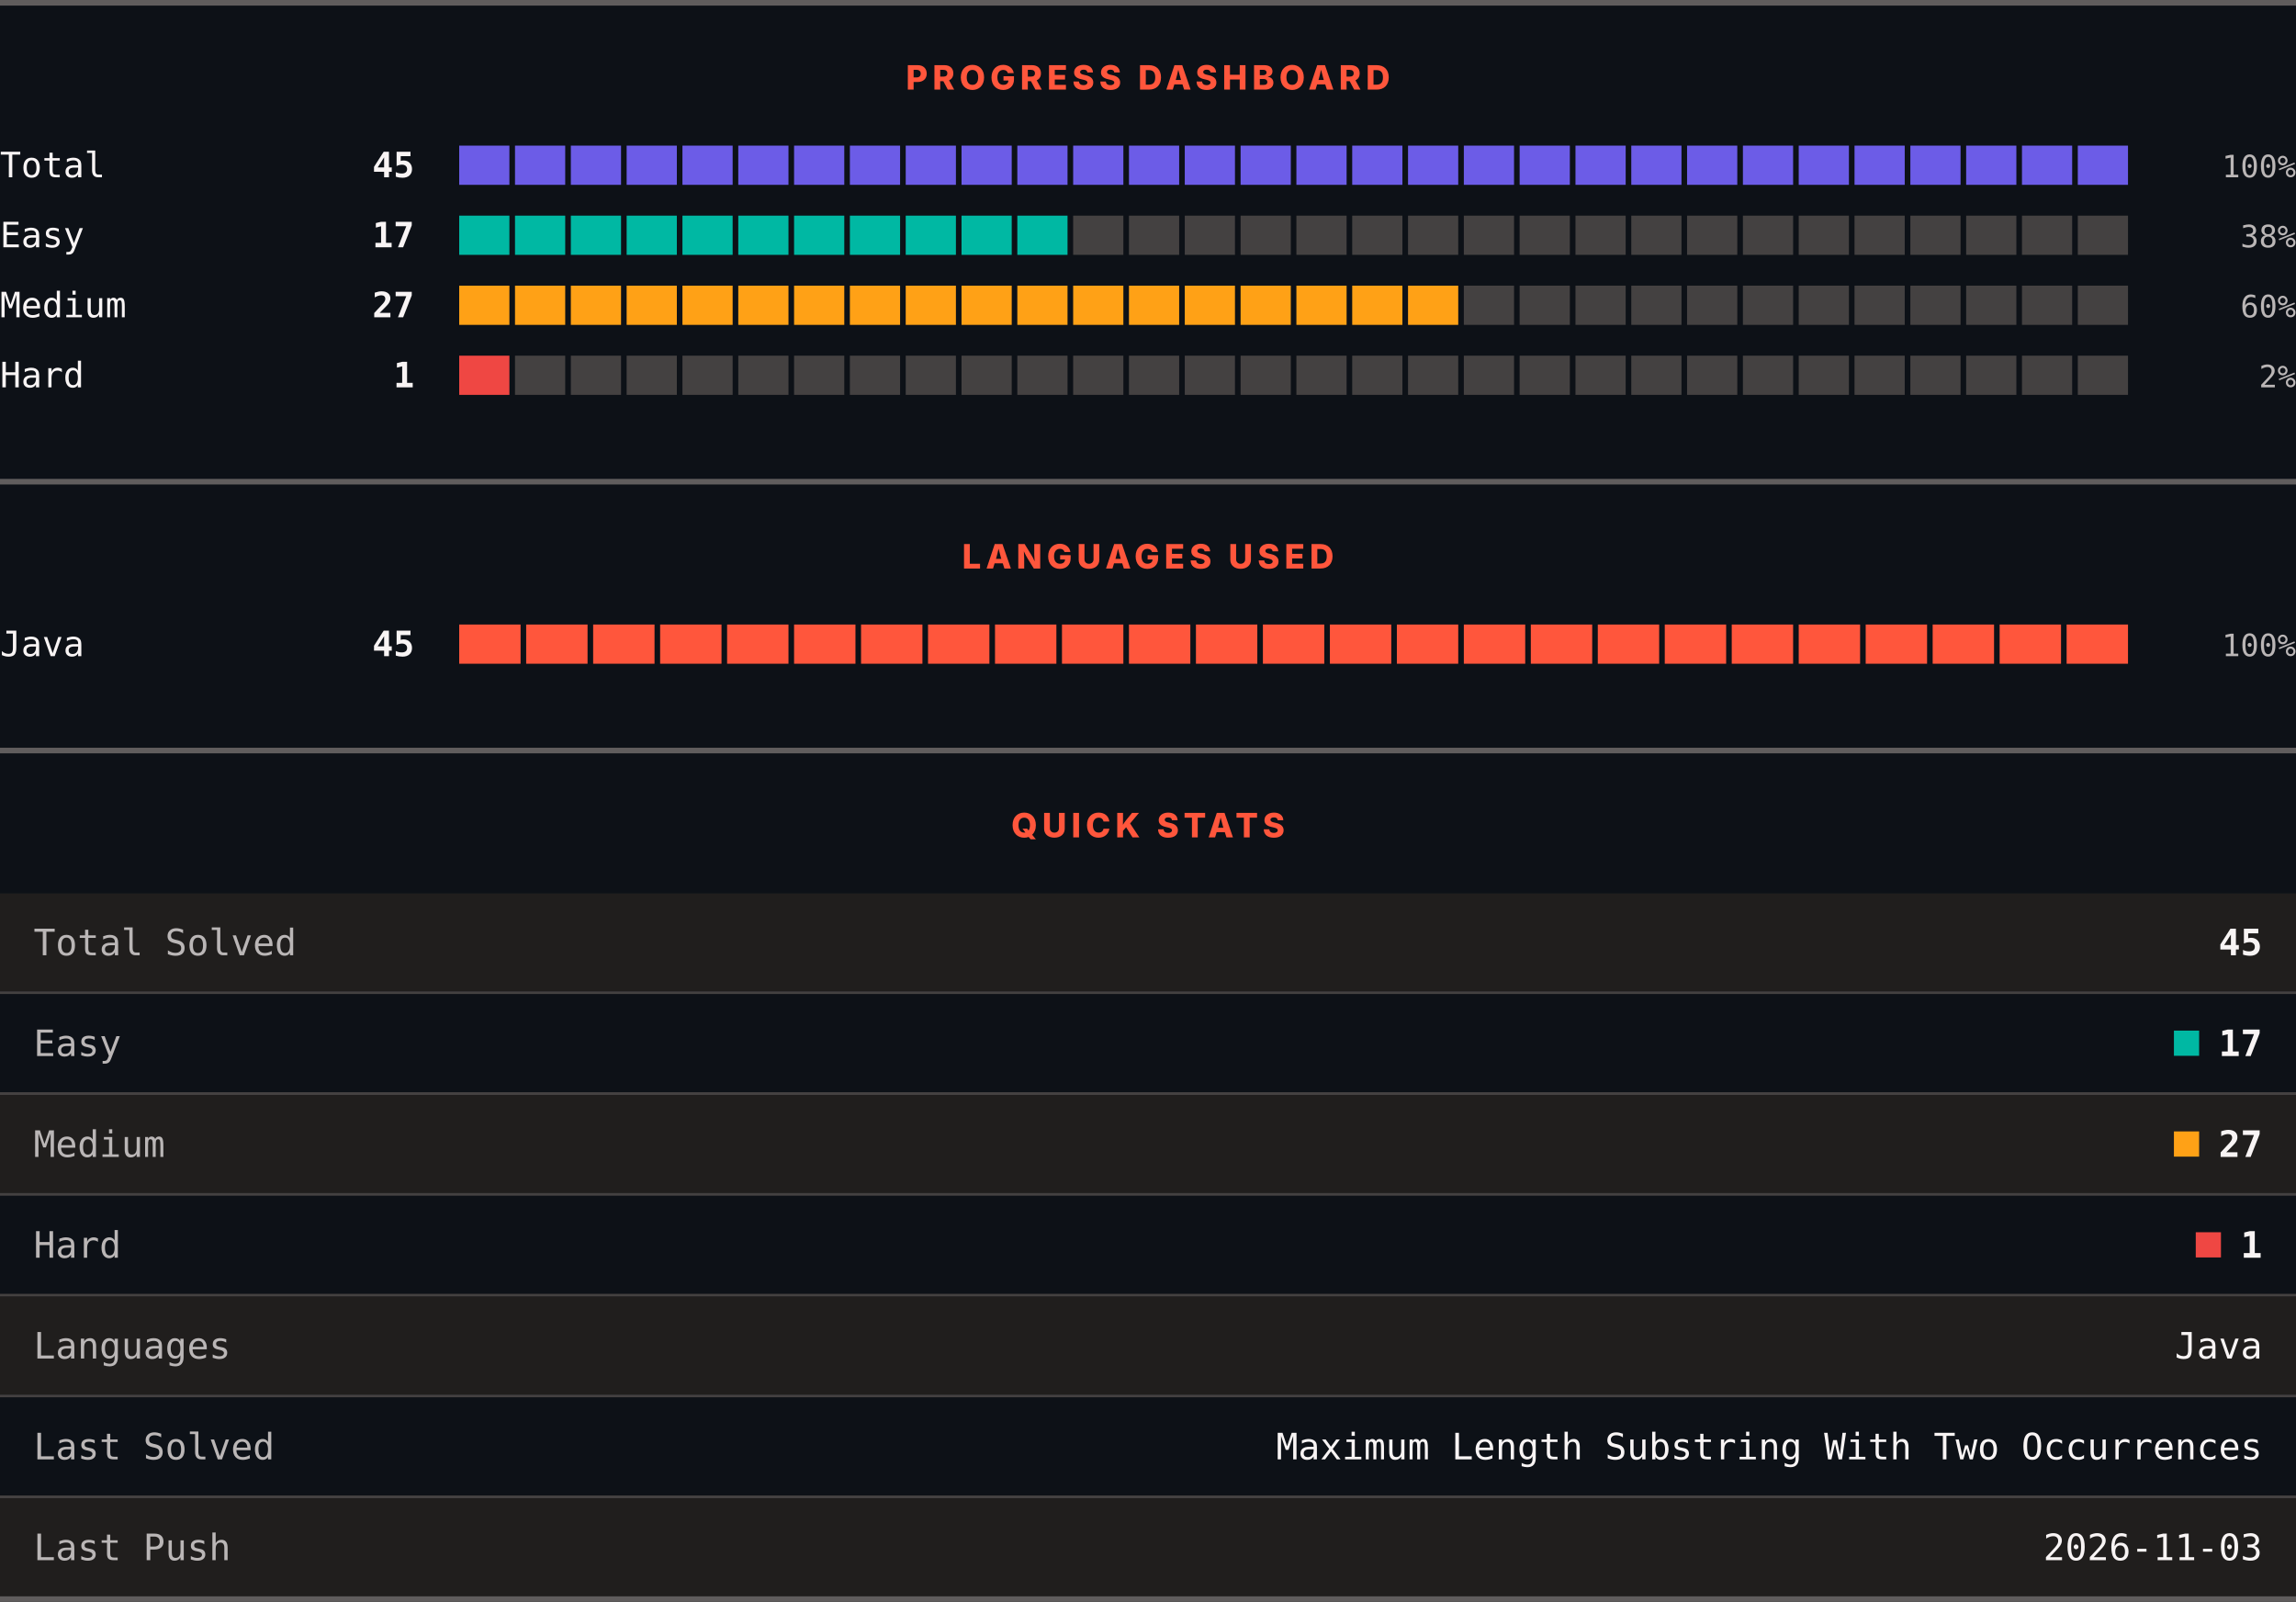
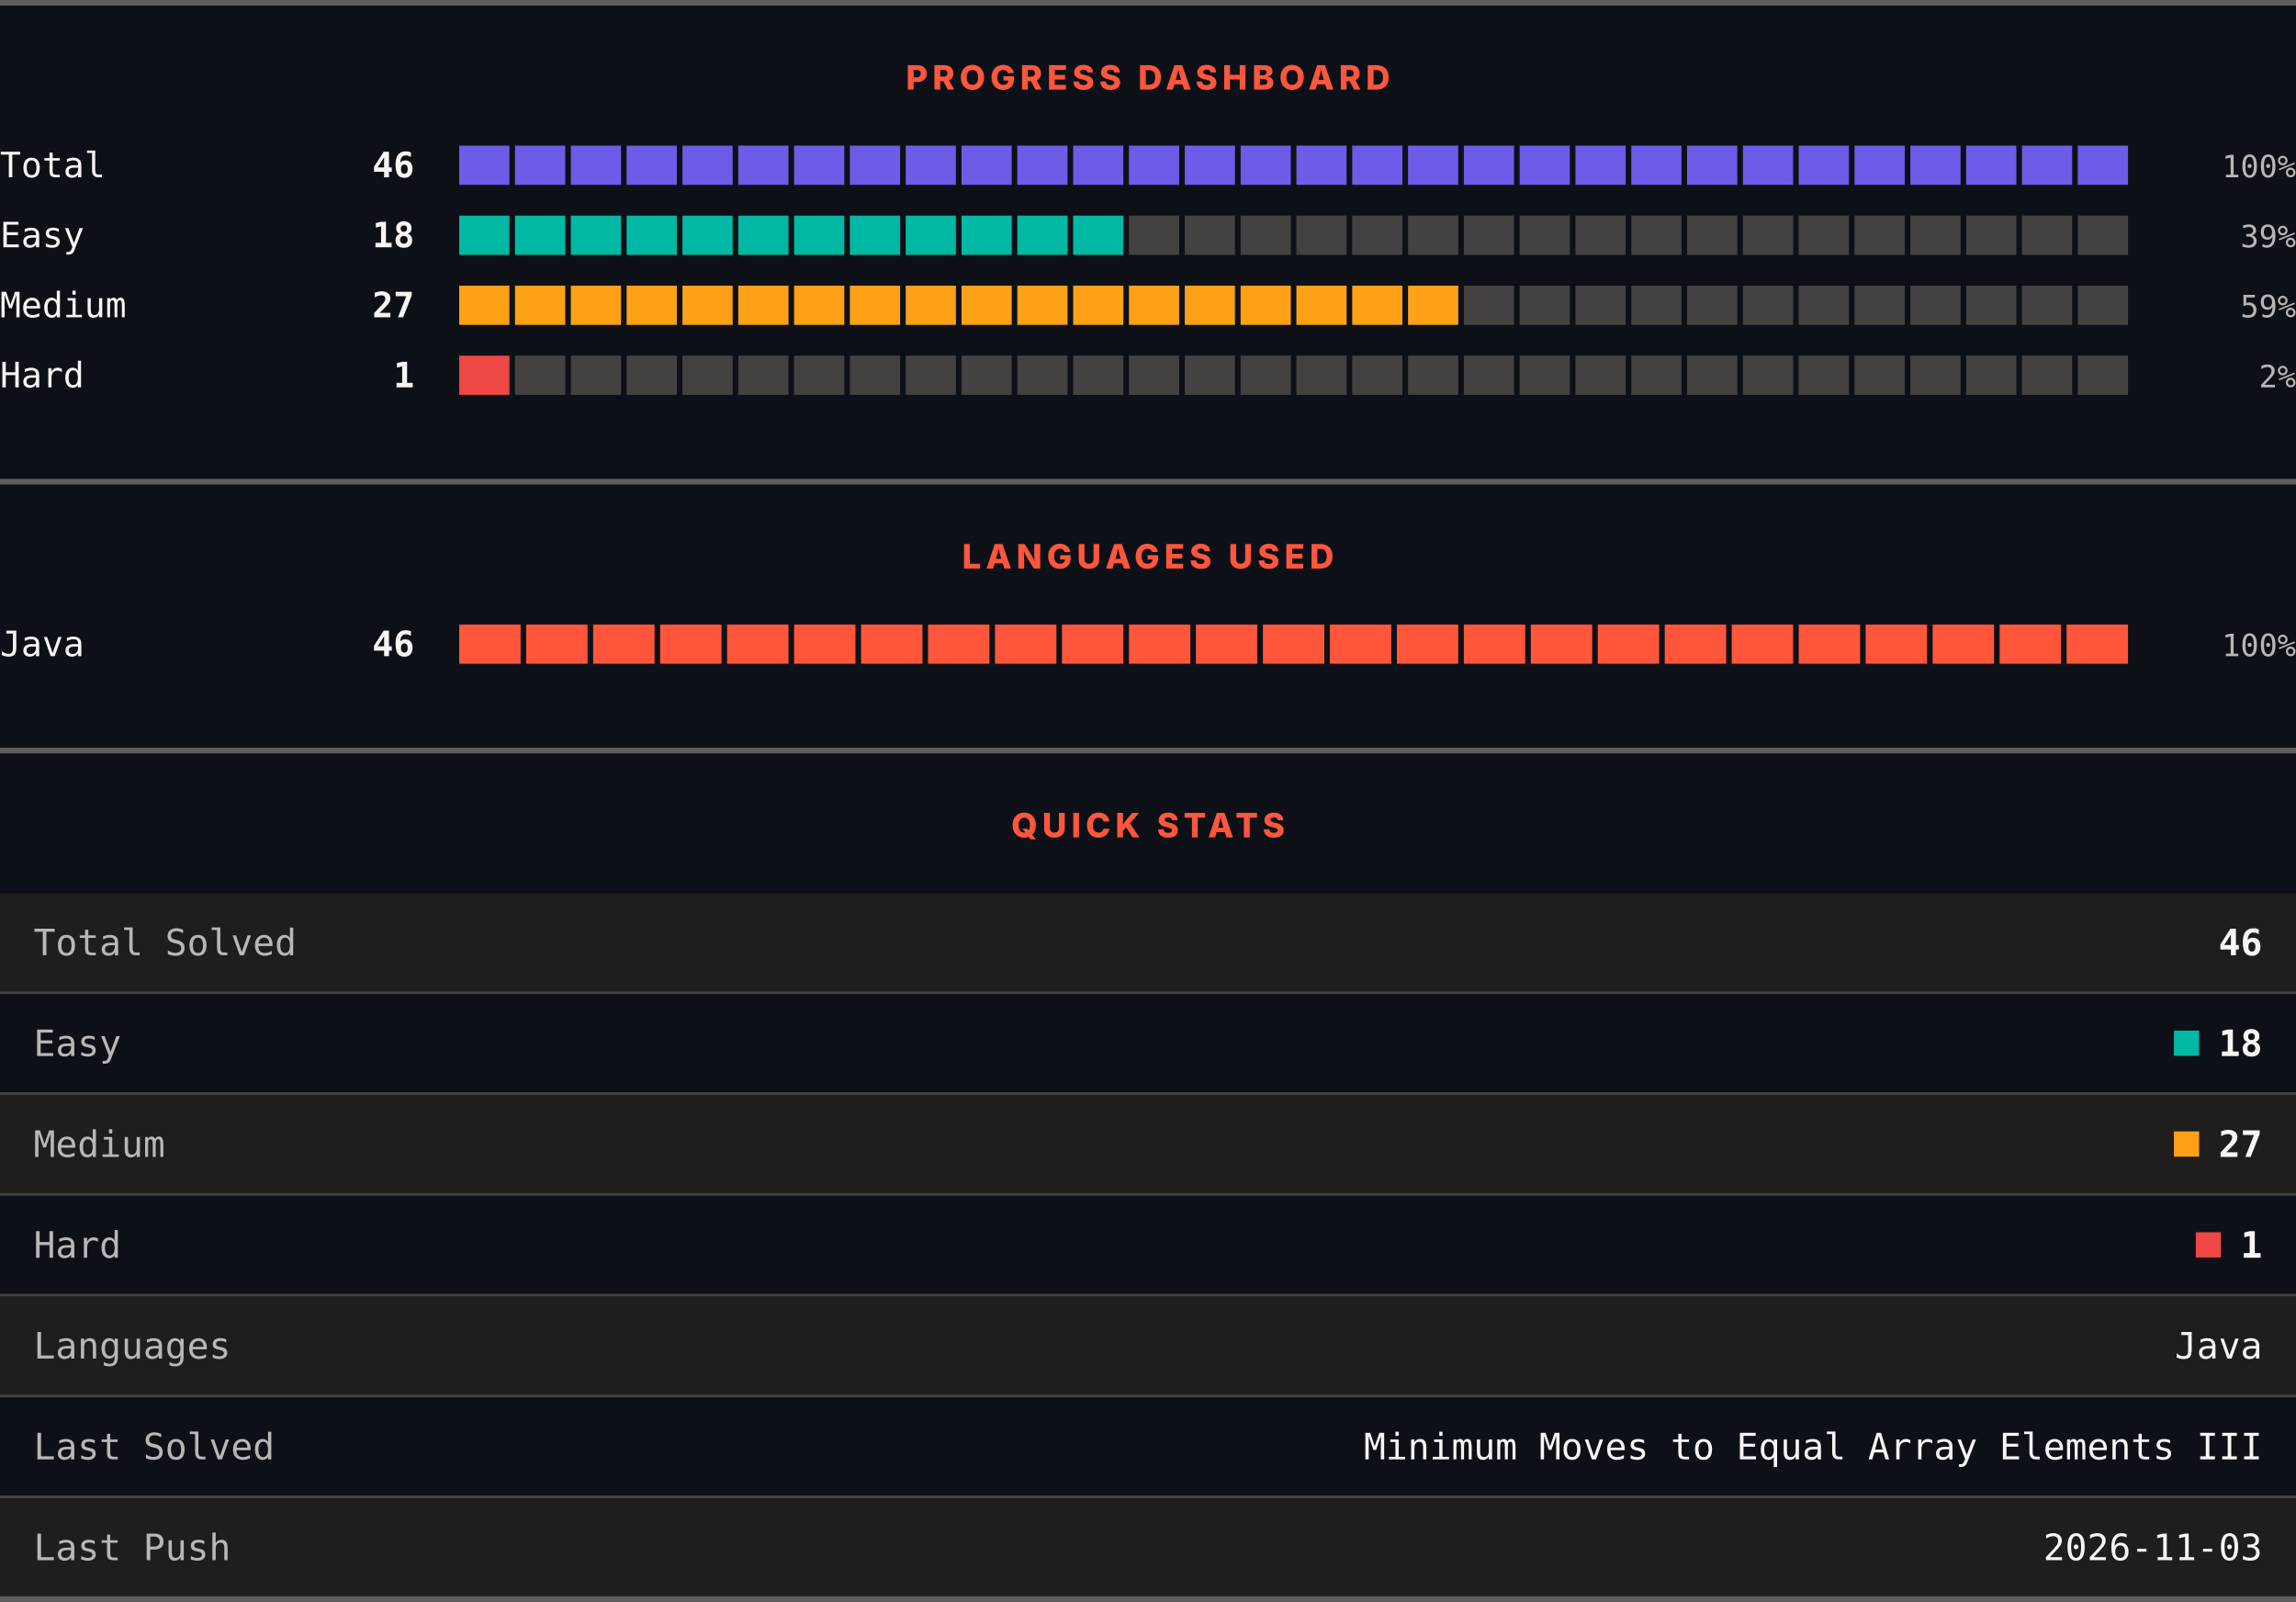
<svg xmlns="http://www.w3.org/2000/svg" width="820" height="572" viewBox="0 0 820 572" role="img" aria-label="LeetCode progress, languages and quick stats">
  <rect width="820" height="572" fill="#0d1117" />
  <rect x="0" y="0" width="820" height="2" fill="#605d5d" />
  <text x="410" y="32" text-anchor="middle" font-family="Archivo, system-ui, -apple-system, Segoe UI, sans-serif" font-size="12" font-weight="800" letter-spacing="1.68" fill="#ff563c">PROGRESS DASHBOARD</text>
  <text x="0" y="63.3" font-family="ui-monospace, SFMono-Regular, Menlo, Consolas, monospace" font-size="12.5" fill="#f8f4f4">Total</text>
-   <text x="148" y="63.3" text-anchor="end" font-family="ui-monospace, SFMono-Regular, Menlo, Consolas, monospace" font-size="12.5" font-weight="700" fill="#f8f4f4">45</text>
+   <text x="148" y="63.3" text-anchor="end" font-family="ui-monospace, SFMono-Regular, Menlo, Consolas, monospace" font-size="12.5" font-weight="700" fill="#f8f4f4">46</text>
  <rect x="164.00" y="52" width="17.93" height="14" fill="#6c5ce7" />
  <rect x="183.93" y="52" width="17.93" height="14" fill="#6c5ce7" />
  <rect x="203.87" y="52" width="17.93" height="14" fill="#6c5ce7" />
  <rect x="223.80" y="52" width="17.93" height="14" fill="#6c5ce7" />
  <rect x="243.73" y="52" width="17.93" height="14" fill="#6c5ce7" />
  <rect x="263.67" y="52" width="17.93" height="14" fill="#6c5ce7" />
  <rect x="283.60" y="52" width="17.93" height="14" fill="#6c5ce7" />
  <rect x="303.53" y="52" width="17.93" height="14" fill="#6c5ce7" />
  <rect x="323.47" y="52" width="17.93" height="14" fill="#6c5ce7" />
  <rect x="343.40" y="52" width="17.93" height="14" fill="#6c5ce7" />
  <rect x="363.33" y="52" width="17.93" height="14" fill="#6c5ce7" />
  <rect x="383.27" y="52" width="17.93" height="14" fill="#6c5ce7" />
  <rect x="403.20" y="52" width="17.93" height="14" fill="#6c5ce7" />
  <rect x="423.13" y="52" width="17.93" height="14" fill="#6c5ce7" />
  <rect x="443.07" y="52" width="17.93" height="14" fill="#6c5ce7" />
  <rect x="463.00" y="52" width="17.93" height="14" fill="#6c5ce7" />
  <rect x="482.93" y="52" width="17.93" height="14" fill="#6c5ce7" />
  <rect x="502.87" y="52" width="17.93" height="14" fill="#6c5ce7" />
  <rect x="522.80" y="52" width="17.93" height="14" fill="#6c5ce7" />
  <rect x="542.73" y="52" width="17.93" height="14" fill="#6c5ce7" />
  <rect x="562.67" y="52" width="17.93" height="14" fill="#6c5ce7" />
  <rect x="582.60" y="52" width="17.93" height="14" fill="#6c5ce7" />
  <rect x="602.53" y="52" width="17.93" height="14" fill="#6c5ce7" />
  <rect x="622.47" y="52" width="17.93" height="14" fill="#6c5ce7" />
  <rect x="642.40" y="52" width="17.93" height="14" fill="#6c5ce7" />
  <rect x="662.33" y="52" width="17.93" height="14" fill="#6c5ce7" />
  <rect x="682.27" y="52" width="17.93" height="14" fill="#6c5ce7" />
  <rect x="702.20" y="52" width="17.93" height="14" fill="#6c5ce7" />
  <rect x="722.13" y="52" width="17.93" height="14" fill="#6c5ce7" />
  <rect x="742.07" y="52" width="17.93" height="14" fill="#6c5ce7" />
  <text x="820" y="63.3" text-anchor="end" font-family="ui-monospace, SFMono-Regular, Menlo, Consolas, monospace" font-size="11" fill="#bab6b6">100%</text>
  <text x="0" y="88.3" font-family="ui-monospace, SFMono-Regular, Menlo, Consolas, monospace" font-size="12.5" fill="#f8f4f4">Easy</text>
-   <text x="148" y="88.3" text-anchor="end" font-family="ui-monospace, SFMono-Regular, Menlo, Consolas, monospace" font-size="12.5" font-weight="700" fill="#f8f4f4">17</text>
+   <text x="148" y="88.3" text-anchor="end" font-family="ui-monospace, SFMono-Regular, Menlo, Consolas, monospace" font-size="12.5" font-weight="700" fill="#f8f4f4">18</text>
  <rect x="164.00" y="77" width="17.93" height="14" fill="#00b8a3" />
  <rect x="183.93" y="77" width="17.93" height="14" fill="#00b8a3" />
  <rect x="203.87" y="77" width="17.93" height="14" fill="#00b8a3" />
  <rect x="223.80" y="77" width="17.93" height="14" fill="#00b8a3" />
  <rect x="243.73" y="77" width="17.93" height="14" fill="#00b8a3" />
  <rect x="263.67" y="77" width="17.93" height="14" fill="#00b8a3" />
  <rect x="283.60" y="77" width="17.93" height="14" fill="#00b8a3" />
  <rect x="303.53" y="77" width="17.93" height="14" fill="#00b8a3" />
  <rect x="323.47" y="77" width="17.93" height="14" fill="#00b8a3" />
  <rect x="343.40" y="77" width="17.93" height="14" fill="#00b8a3" />
  <rect x="363.33" y="77" width="17.93" height="14" fill="#00b8a3" />
-   <rect x="383.27" y="77" width="17.93" height="14" fill="#444141" />
+   <rect x="383.27" y="77" width="17.93" height="14" fill="#00b8a3" />
  <rect x="403.20" y="77" width="17.93" height="14" fill="#444141" />
  <rect x="423.13" y="77" width="17.93" height="14" fill="#444141" />
  <rect x="443.07" y="77" width="17.93" height="14" fill="#444141" />
  <rect x="463.00" y="77" width="17.93" height="14" fill="#444141" />
  <rect x="482.93" y="77" width="17.93" height="14" fill="#444141" />
  <rect x="502.87" y="77" width="17.93" height="14" fill="#444141" />
  <rect x="522.80" y="77" width="17.93" height="14" fill="#444141" />
  <rect x="542.73" y="77" width="17.93" height="14" fill="#444141" />
  <rect x="562.67" y="77" width="17.93" height="14" fill="#444141" />
  <rect x="582.60" y="77" width="17.93" height="14" fill="#444141" />
  <rect x="602.53" y="77" width="17.93" height="14" fill="#444141" />
  <rect x="622.47" y="77" width="17.93" height="14" fill="#444141" />
  <rect x="642.40" y="77" width="17.93" height="14" fill="#444141" />
  <rect x="662.33" y="77" width="17.93" height="14" fill="#444141" />
  <rect x="682.27" y="77" width="17.93" height="14" fill="#444141" />
  <rect x="702.20" y="77" width="17.93" height="14" fill="#444141" />
  <rect x="722.13" y="77" width="17.93" height="14" fill="#444141" />
  <rect x="742.07" y="77" width="17.93" height="14" fill="#444141" />
-   <text x="820" y="88.3" text-anchor="end" font-family="ui-monospace, SFMono-Regular, Menlo, Consolas, monospace" font-size="11" fill="#bab6b6">38%</text>
+   <text x="820" y="88.3" text-anchor="end" font-family="ui-monospace, SFMono-Regular, Menlo, Consolas, monospace" font-size="11" fill="#bab6b6">39%</text>
  <text x="0" y="113.3" font-family="ui-monospace, SFMono-Regular, Menlo, Consolas, monospace" font-size="12.5" fill="#f8f4f4">Medium</text>
  <text x="148" y="113.3" text-anchor="end" font-family="ui-monospace, SFMono-Regular, Menlo, Consolas, monospace" font-size="12.5" font-weight="700" fill="#f8f4f4">27</text>
  <rect x="164.00" y="102" width="17.93" height="14" fill="#ffa116" />
  <rect x="183.93" y="102" width="17.93" height="14" fill="#ffa116" />
  <rect x="203.87" y="102" width="17.93" height="14" fill="#ffa116" />
  <rect x="223.80" y="102" width="17.93" height="14" fill="#ffa116" />
  <rect x="243.73" y="102" width="17.93" height="14" fill="#ffa116" />
  <rect x="263.67" y="102" width="17.93" height="14" fill="#ffa116" />
  <rect x="283.60" y="102" width="17.93" height="14" fill="#ffa116" />
  <rect x="303.53" y="102" width="17.93" height="14" fill="#ffa116" />
  <rect x="323.47" y="102" width="17.93" height="14" fill="#ffa116" />
  <rect x="343.40" y="102" width="17.93" height="14" fill="#ffa116" />
  <rect x="363.33" y="102" width="17.93" height="14" fill="#ffa116" />
  <rect x="383.27" y="102" width="17.93" height="14" fill="#ffa116" />
  <rect x="403.20" y="102" width="17.93" height="14" fill="#ffa116" />
  <rect x="423.13" y="102" width="17.93" height="14" fill="#ffa116" />
  <rect x="443.07" y="102" width="17.93" height="14" fill="#ffa116" />
  <rect x="463.00" y="102" width="17.93" height="14" fill="#ffa116" />
  <rect x="482.93" y="102" width="17.93" height="14" fill="#ffa116" />
  <rect x="502.87" y="102" width="17.93" height="14" fill="#ffa116" />
  <rect x="522.80" y="102" width="17.93" height="14" fill="#444141" />
  <rect x="542.73" y="102" width="17.93" height="14" fill="#444141" />
  <rect x="562.67" y="102" width="17.93" height="14" fill="#444141" />
  <rect x="582.60" y="102" width="17.93" height="14" fill="#444141" />
  <rect x="602.53" y="102" width="17.93" height="14" fill="#444141" />
  <rect x="622.47" y="102" width="17.93" height="14" fill="#444141" />
  <rect x="642.40" y="102" width="17.93" height="14" fill="#444141" />
  <rect x="662.33" y="102" width="17.93" height="14" fill="#444141" />
  <rect x="682.27" y="102" width="17.93" height="14" fill="#444141" />
  <rect x="702.20" y="102" width="17.93" height="14" fill="#444141" />
  <rect x="722.13" y="102" width="17.93" height="14" fill="#444141" />
  <rect x="742.07" y="102" width="17.93" height="14" fill="#444141" />
-   <text x="820" y="113.3" text-anchor="end" font-family="ui-monospace, SFMono-Regular, Menlo, Consolas, monospace" font-size="11" fill="#bab6b6">60%</text>
+   <text x="820" y="113.3" text-anchor="end" font-family="ui-monospace, SFMono-Regular, Menlo, Consolas, monospace" font-size="11" fill="#bab6b6">59%</text>
  <text x="0" y="138.3" font-family="ui-monospace, SFMono-Regular, Menlo, Consolas, monospace" font-size="12.5" fill="#f8f4f4">Hard</text>
  <text x="148" y="138.3" text-anchor="end" font-family="ui-monospace, SFMono-Regular, Menlo, Consolas, monospace" font-size="12.5" font-weight="700" fill="#f8f4f4">1</text>
  <rect x="164.00" y="127" width="17.93" height="14" fill="#ef4743" />
  <rect x="183.93" y="127" width="17.93" height="14" fill="#444141" />
  <rect x="203.87" y="127" width="17.93" height="14" fill="#444141" />
  <rect x="223.80" y="127" width="17.93" height="14" fill="#444141" />
  <rect x="243.73" y="127" width="17.93" height="14" fill="#444141" />
  <rect x="263.67" y="127" width="17.93" height="14" fill="#444141" />
  <rect x="283.60" y="127" width="17.93" height="14" fill="#444141" />
  <rect x="303.53" y="127" width="17.93" height="14" fill="#444141" />
  <rect x="323.47" y="127" width="17.93" height="14" fill="#444141" />
  <rect x="343.40" y="127" width="17.93" height="14" fill="#444141" />
  <rect x="363.33" y="127" width="17.93" height="14" fill="#444141" />
  <rect x="383.27" y="127" width="17.93" height="14" fill="#444141" />
  <rect x="403.20" y="127" width="17.93" height="14" fill="#444141" />
  <rect x="423.13" y="127" width="17.93" height="14" fill="#444141" />
  <rect x="443.07" y="127" width="17.93" height="14" fill="#444141" />
  <rect x="463.00" y="127" width="17.93" height="14" fill="#444141" />
  <rect x="482.93" y="127" width="17.93" height="14" fill="#444141" />
  <rect x="502.87" y="127" width="17.93" height="14" fill="#444141" />
  <rect x="522.80" y="127" width="17.93" height="14" fill="#444141" />
  <rect x="542.73" y="127" width="17.93" height="14" fill="#444141" />
  <rect x="562.67" y="127" width="17.93" height="14" fill="#444141" />
  <rect x="582.60" y="127" width="17.93" height="14" fill="#444141" />
  <rect x="602.53" y="127" width="17.93" height="14" fill="#444141" />
  <rect x="622.47" y="127" width="17.93" height="14" fill="#444141" />
  <rect x="642.40" y="127" width="17.93" height="14" fill="#444141" />
  <rect x="662.33" y="127" width="17.93" height="14" fill="#444141" />
  <rect x="682.27" y="127" width="17.93" height="14" fill="#444141" />
  <rect x="702.20" y="127" width="17.93" height="14" fill="#444141" />
  <rect x="722.13" y="127" width="17.93" height="14" fill="#444141" />
  <rect x="742.07" y="127" width="17.93" height="14" fill="#444141" />
  <text x="820" y="138.3" text-anchor="end" font-family="ui-monospace, SFMono-Regular, Menlo, Consolas, monospace" font-size="11" fill="#bab6b6">2%</text>
  <rect x="0" y="171" width="820" height="2" fill="#605d5d" />
  <text x="410" y="203" text-anchor="middle" font-family="Archivo, system-ui, -apple-system, Segoe UI, sans-serif" font-size="12" font-weight="800" letter-spacing="1.68" fill="#ff563c">LANGUAGES USED</text>
  <text x="0" y="234.3" font-family="ui-monospace, SFMono-Regular, Menlo, Consolas, monospace" font-size="12.5" fill="#f8f4f4">Java</text>
-   <text x="148" y="234.3" text-anchor="end" font-family="ui-monospace, SFMono-Regular, Menlo, Consolas, monospace" font-size="12.5" font-weight="700" fill="#f8f4f4">45</text>
+   <text x="148" y="234.3" text-anchor="end" font-family="ui-monospace, SFMono-Regular, Menlo, Consolas, monospace" font-size="12.5" font-weight="700" fill="#f8f4f4">46</text>
  <rect x="164.00" y="223" width="21.92" height="14" fill="#ff563c" />
  <rect x="187.92" y="223" width="21.92" height="14" fill="#ff563c" />
  <rect x="211.84" y="223" width="21.92" height="14" fill="#ff563c" />
  <rect x="235.76" y="223" width="21.92" height="14" fill="#ff563c" />
  <rect x="259.68" y="223" width="21.92" height="14" fill="#ff563c" />
  <rect x="283.60" y="223" width="21.92" height="14" fill="#ff563c" />
  <rect x="307.52" y="223" width="21.92" height="14" fill="#ff563c" />
  <rect x="331.44" y="223" width="21.92" height="14" fill="#ff563c" />
  <rect x="355.36" y="223" width="21.92" height="14" fill="#ff563c" />
  <rect x="379.28" y="223" width="21.92" height="14" fill="#ff563c" />
  <rect x="403.20" y="223" width="21.92" height="14" fill="#ff563c" />
  <rect x="427.12" y="223" width="21.92" height="14" fill="#ff563c" />
  <rect x="451.04" y="223" width="21.92" height="14" fill="#ff563c" />
  <rect x="474.96" y="223" width="21.92" height="14" fill="#ff563c" />
  <rect x="498.88" y="223" width="21.92" height="14" fill="#ff563c" />
  <rect x="522.80" y="223" width="21.92" height="14" fill="#ff563c" />
  <rect x="546.72" y="223" width="21.92" height="14" fill="#ff563c" />
  <rect x="570.64" y="223" width="21.92" height="14" fill="#ff563c" />
  <rect x="594.56" y="223" width="21.92" height="14" fill="#ff563c" />
  <rect x="618.48" y="223" width="21.92" height="14" fill="#ff563c" />
  <rect x="642.40" y="223" width="21.92" height="14" fill="#ff563c" />
  <rect x="666.32" y="223" width="21.92" height="14" fill="#ff563c" />
  <rect x="690.24" y="223" width="21.92" height="14" fill="#ff563c" />
  <rect x="714.16" y="223" width="21.92" height="14" fill="#ff563c" />
  <rect x="738.08" y="223" width="21.92" height="14" fill="#ff563c" />
  <text x="820" y="234.3" text-anchor="end" font-family="ui-monospace, SFMono-Regular, Menlo, Consolas, monospace" font-size="11" fill="#bab6b6">100%</text>
  <rect x="0" y="267" width="820" height="2" fill="#605d5d" />
  <text x="410" y="299" text-anchor="middle" font-family="Archivo, system-ui, -apple-system, Segoe UI, sans-serif" font-size="12" font-weight="800" letter-spacing="1.68" fill="#ff563c">QUICK STATS</text>
  <rect x="0" y="319" width="820" height="35" fill="#201e1d" />
  <text x="12" y="341.1" font-family="ui-monospace, SFMono-Regular, Menlo, Consolas, monospace" font-size="13" fill="#bab6b6">Total Solved</text>
-   <text x="808" y="341.1" text-anchor="end" font-family="ui-monospace, SFMono-Regular, Menlo, Consolas, monospace" font-size="13" font-weight="700" fill="#f8f4f4">45</text>
+   <text x="808" y="341.1" text-anchor="end" font-family="ui-monospace, SFMono-Regular, Menlo, Consolas, monospace" font-size="13" font-weight="700" fill="#f8f4f4">46</text>
  <rect x="0" y="354" width="820" height="1" fill="#444141" />
  <rect x="0" y="355" width="820" height="35" fill="#0d1117" />
  <text x="12" y="377.1" font-family="ui-monospace, SFMono-Regular, Menlo, Consolas, monospace" font-size="13" fill="#bab6b6">Easy</text>
  <rect x="776.4" y="368" width="9" height="9" fill="#00b8a3" />
-   <text x="808" y="377.1" text-anchor="end" font-family="ui-monospace, SFMono-Regular, Menlo, Consolas, monospace" font-size="13" font-weight="700" fill="#f8f4f4">17</text>
+   <text x="808" y="377.1" text-anchor="end" font-family="ui-monospace, SFMono-Regular, Menlo, Consolas, monospace" font-size="13" font-weight="700" fill="#f8f4f4">18</text>
  <rect x="0" y="390" width="820" height="1" fill="#444141" />
  <rect x="0" y="391" width="820" height="35" fill="#201e1d" />
  <text x="12" y="413.1" font-family="ui-monospace, SFMono-Regular, Menlo, Consolas, monospace" font-size="13" fill="#bab6b6">Medium</text>
  <rect x="776.4" y="404" width="9" height="9" fill="#ffa116" />
  <text x="808" y="413.1" text-anchor="end" font-family="ui-monospace, SFMono-Regular, Menlo, Consolas, monospace" font-size="13" font-weight="700" fill="#f8f4f4">27</text>
  <rect x="0" y="426" width="820" height="1" fill="#444141" />
  <rect x="0" y="427" width="820" height="35" fill="#0d1117" />
  <text x="12" y="449.1" font-family="ui-monospace, SFMono-Regular, Menlo, Consolas, monospace" font-size="13" fill="#bab6b6">Hard</text>
  <rect x="784.2" y="440" width="9" height="9" fill="#ef4743" />
  <text x="808" y="449.1" text-anchor="end" font-family="ui-monospace, SFMono-Regular, Menlo, Consolas, monospace" font-size="13" font-weight="700" fill="#f8f4f4">1</text>
  <rect x="0" y="462" width="820" height="1" fill="#444141" />
  <rect x="0" y="463" width="820" height="35" fill="#201e1d" />
  <text x="12" y="485.1" font-family="ui-monospace, SFMono-Regular, Menlo, Consolas, monospace" font-size="13" fill="#bab6b6">Languages</text>
  <text x="808" y="485.1" text-anchor="end" font-family="ui-monospace, SFMono-Regular, Menlo, Consolas, monospace" font-size="13" fill="#f8f4f4">Java</text>
  <rect x="0" y="498" width="820" height="1" fill="#444141" />
  <rect x="0" y="499" width="820" height="35" fill="#0d1117" />
  <text x="12" y="521.1" font-family="ui-monospace, SFMono-Regular, Menlo, Consolas, monospace" font-size="13" fill="#bab6b6">Last Solved</text>
-   <text x="808" y="521.1" text-anchor="end" font-family="ui-monospace, SFMono-Regular, Menlo, Consolas, monospace" font-size="13" fill="#f8f4f4">Maximum Length Substring With Two Occurrences</text>
+   <text x="808" y="521.1" text-anchor="end" font-family="ui-monospace, SFMono-Regular, Menlo, Consolas, monospace" font-size="13" fill="#f8f4f4">Minimum Moves to Equal Array Elements III</text>
  <rect x="0" y="534" width="820" height="1" fill="#444141" />
  <rect x="0" y="535" width="820" height="35" fill="#201e1d" />
  <text x="12" y="557.1" font-family="ui-monospace, SFMono-Regular, Menlo, Consolas, monospace" font-size="13" fill="#bab6b6">Last Push</text>
  <text x="808" y="557.1" text-anchor="end" font-family="ui-monospace, SFMono-Regular, Menlo, Consolas, monospace" font-size="13" fill="#f8f4f4">2026-11-03</text>
  <rect x="0" y="570" width="820" height="2" fill="#605d5d" />
</svg>
